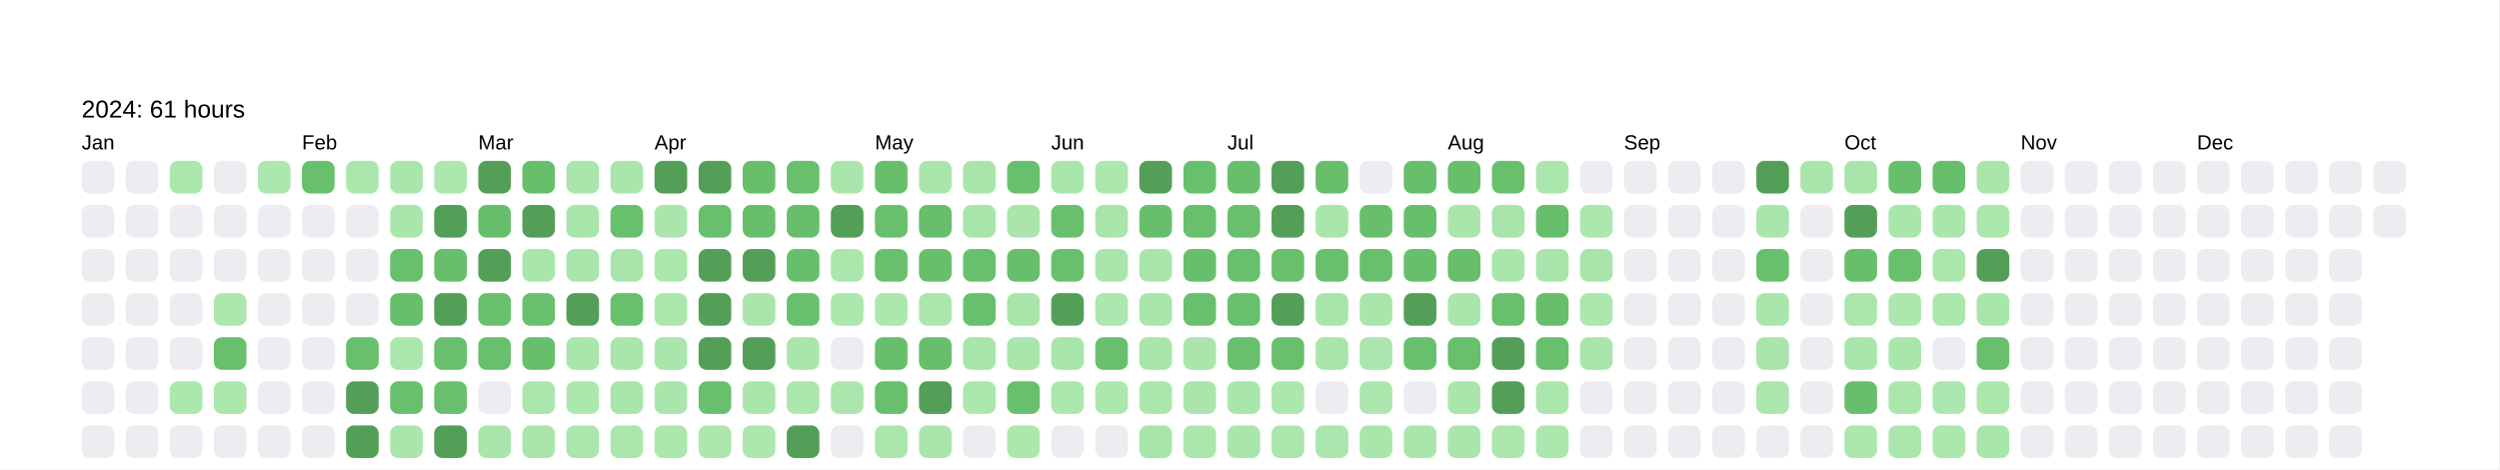
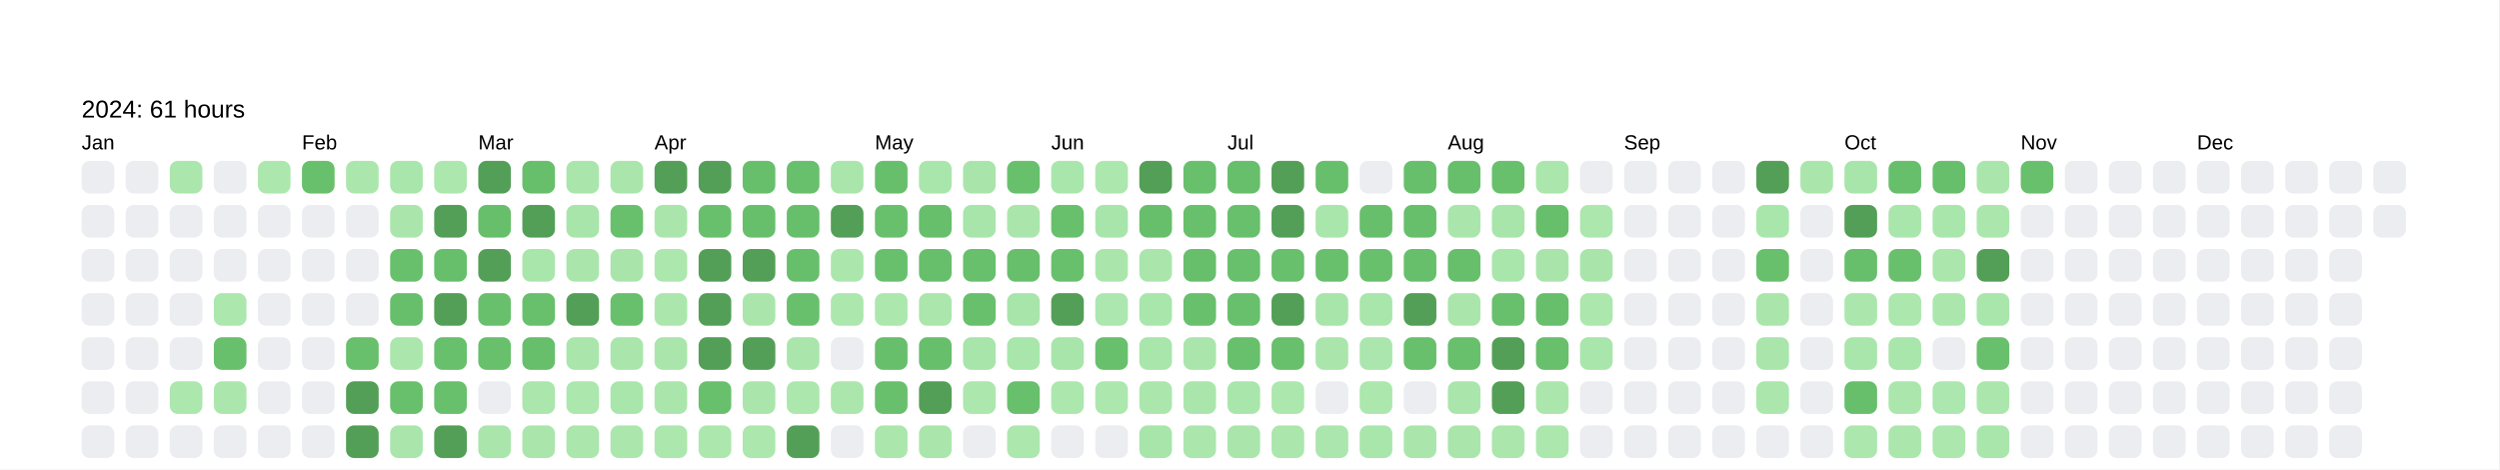
<svg xmlns="http://www.w3.org/2000/svg" baseProfile="full" height="57.5mm" version="1.1" viewBox="0,0,306.2,57.5" width="306.2mm">
  <defs />
  <rect fill="#FFFFFF" height="57.5" width="306.2" x="0" y="0" />
  <text fill="#000000" style="font-size:6px; font-family:Arial; font-weight:bold;" x="10" y="10" />
  <text fill="#000000" style="font-size:3px; font-family:Arial;" x="10" y="14.4">2024: 61 hours</text>
  <text fill="#000000" style="font-size:2.5px; font-family:Arial" x="10" y="18.3">Jan</text>
  <rect fill="#EBEDF0" height="4" rx="1" ry="1" width="4" x="10" y="19.7" />
  <rect fill="#EBEDF0" height="4" rx="1" ry="1" width="4" x="10" y="25.1" />
  <rect fill="#EBEDF0" height="4" rx="1" ry="1" width="4" x="10" y="30.5" />
  <rect fill="#EBEDF0" height="4" rx="1" ry="1" width="4" x="10" y="35.9" />
  <rect fill="#EBEDF0" height="4" rx="1" ry="1" width="4" x="10" y="41.3" />
  <rect fill="#EBEDF0" height="4" rx="1" ry="1" width="4" x="10" y="46.7" />
  <rect fill="#EBEDF0" height="4" rx="1" ry="1" width="4" x="10" y="52.1" />
  <rect fill="#EBEDF0" height="4" rx="1" ry="1" width="4" x="15.4" y="19.7" />
  <rect fill="#EBEDF0" height="4" rx="1" ry="1" width="4" x="15.4" y="25.1" />
  <rect fill="#EBEDF0" height="4" rx="1" ry="1" width="4" x="15.4" y="30.5" />
  <rect fill="#EBEDF0" height="4" rx="1" ry="1" width="4" x="15.4" y="35.9" />
  <rect fill="#EBEDF0" height="4" rx="1" ry="1" width="4" x="15.4" y="41.3" />
  <rect fill="#EBEDF0" height="4" rx="1" ry="1" width="4" x="15.4" y="46.7" />
  <rect fill="#EBEDF0" height="4" rx="1" ry="1" width="4" x="15.4" y="52.1" />
  <rect fill="#abe7ad" height="4" rx="1" ry="1" width="4" x="20.8" y="19.7" />
  <rect fill="#EBEDF0" height="4" rx="1" ry="1" width="4" x="20.8" y="25.1" />
  <rect fill="#EBEDF0" height="4" rx="1" ry="1" width="4" x="20.8" y="30.5" />
  <rect fill="#EBEDF0" height="4" rx="1" ry="1" width="4" x="20.8" y="35.9" />
  <rect fill="#EBEDF0" height="4" rx="1" ry="1" width="4" x="20.8" y="41.3" />
  <rect fill="#ace7ae" height="4" rx="1" ry="1" width="4" x="20.8" y="46.7" />
  <rect fill="#EBEDF0" height="4" rx="1" ry="1" width="4" x="20.8" y="52.1" />
  <rect fill="#EBEDF0" height="4" rx="1" ry="1" width="4" x="26.2" y="19.7" />
  <rect fill="#EBEDF0" height="4" rx="1" ry="1" width="4" x="26.2" y="25.1" />
  <rect fill="#EBEDF0" height="4" rx="1" ry="1" width="4" x="26.2" y="30.5" />
  <rect fill="#ace7ae" height="4" rx="1" ry="1" width="4" x="26.2" y="35.9" />
  <rect fill="#68c06d" height="4" rx="1" ry="1" width="4" x="26.2" y="41.3" />
  <rect fill="#abe7ad" height="4" rx="1" ry="1" width="4" x="26.2" y="46.7" />
  <rect fill="#EBEDF0" height="4" rx="1" ry="1" width="4" x="26.2" y="52.1" />
  <rect fill="#ace7ae" height="4" rx="1" ry="1" width="4" x="31.6" y="19.7" />
  <rect fill="#EBEDF0" height="4" rx="1" ry="1" width="4" x="31.6" y="25.1" />
  <rect fill="#EBEDF0" height="4" rx="1" ry="1" width="4" x="31.6" y="30.5" />
  <rect fill="#EBEDF0" height="4" rx="1" ry="1" width="4" x="31.6" y="35.9" />
  <rect fill="#EBEDF0" height="4" rx="1" ry="1" width="4" x="31.6" y="41.3" />
  <rect fill="#EBEDF0" height="4" rx="1" ry="1" width="4" x="31.6" y="46.7" />
  <rect fill="#EBEDF0" height="4" rx="1" ry="1" width="4" x="31.6" y="52.1" />
  <text fill="#000000" style="font-size:2.5px; font-family:Arial" x="37.0" y="18.3">Feb</text>
  <rect fill="#68c06c" height="4" rx="1" ry="1" width="4" x="37.0" y="19.7" />
  <rect fill="#EBEDF0" height="4" rx="1" ry="1" width="4" x="37.0" y="25.1" />
  <rect fill="#EBEDF0" height="4" rx="1" ry="1" width="4" x="37.0" y="30.5" />
  <rect fill="#EBEDF0" height="4" rx="1" ry="1" width="4" x="37.0" y="35.9" />
  <rect fill="#EBEDF0" height="4" rx="1" ry="1" width="4" x="37.0" y="41.3" />
  <rect fill="#EBEDF0" height="4" rx="1" ry="1" width="4" x="37.0" y="46.7" />
  <rect fill="#EBEDF0" height="4" rx="1" ry="1" width="4" x="37.0" y="52.1" />
  <rect fill="#abe7ad" height="4" rx="1" ry="1" width="4" x="42.4" y="19.7" />
  <rect fill="#EBEDF0" height="4" rx="1" ry="1" width="4" x="42.4" y="25.1" />
  <rect fill="#EBEDF0" height="4" rx="1" ry="1" width="4" x="42.4" y="30.5" />
  <rect fill="#EBEDF0" height="4" rx="1" ry="1" width="4" x="42.4" y="35.9" />
  <rect fill="#68c06d" height="4" rx="1" ry="1" width="4" x="42.4" y="41.3" />
  <rect fill="#549F57" height="4" rx="1" ry="1" width="4" x="42.4" y="46.7" />
  <rect fill="#549F57" height="4" rx="1" ry="1" width="4" x="42.4" y="52.1" />
  <rect fill="#a9e6ab" height="4" rx="1" ry="1" width="4" x="47.8" y="19.7" />
  <rect fill="#aae6ac" height="4" rx="1" ry="1" width="4" x="47.8" y="25.1" />
  <rect fill="#68c06d" height="4" rx="1" ry="1" width="4" x="47.8" y="30.5" />
  <rect fill="#67bf6c" height="4" rx="1" ry="1" width="4" x="47.8" y="35.9" />
  <rect fill="#abe6ad" height="4" rx="1" ry="1" width="4" x="47.8" y="41.3" />
  <rect fill="#68c06d" height="4" rx="1" ry="1" width="4" x="47.8" y="46.7" />
  <rect fill="#aae6ac" height="4" rx="1" ry="1" width="4" x="47.8" y="52.1" />
  <rect fill="#ace7ae" height="4" rx="1" ry="1" width="4" x="53.2" y="19.7" />
  <rect fill="#549F57" height="4" rx="1" ry="1" width="4" x="53.2" y="25.1" />
  <rect fill="#67bf6c" height="4" rx="1" ry="1" width="4" x="53.2" y="30.5" />
  <rect fill="#549F57" height="4" rx="1" ry="1" width="4" x="53.2" y="35.9" />
  <rect fill="#68c06d" height="4" rx="1" ry="1" width="4" x="53.2" y="41.3" />
  <rect fill="#68c06d" height="4" rx="1" ry="1" width="4" x="53.2" y="46.7" />
  <rect fill="#549F57" height="4" rx="1" ry="1" width="4" x="53.2" y="52.1" />
  <text fill="#000000" style="font-size:2.5px; font-family:Arial" x="58.6" y="18.3">Mar</text>
  <rect fill="#549F57" height="4" rx="1" ry="1" width="4" x="58.6" y="19.7" />
  <rect fill="#67bf6c" height="4" rx="1" ry="1" width="4" x="58.6" y="25.1" />
  <rect fill="#549F57" height="4" rx="1" ry="1" width="4" x="58.6" y="30.5" />
  <rect fill="#68c06d" height="4" rx="1" ry="1" width="4" x="58.6" y="35.9" />
  <rect fill="#68c06d" height="4" rx="1" ry="1" width="4" x="58.6" y="41.3" />
  <rect fill="#EBEDF0" height="4" rx="1" ry="1" width="4" x="58.6" y="46.7" />
  <rect fill="#aae6ac" height="4" rx="1" ry="1" width="4" x="58.6" y="52.1" />
  <rect fill="#67bf6c" height="4" rx="1" ry="1" width="4" x="64" y="19.7" />
  <rect fill="#549F57" height="4" rx="1" ry="1" width="4" x="64" y="25.1" />
  <rect fill="#a9e6ab" height="4" rx="1" ry="1" width="4" x="64" y="30.5" />
  <rect fill="#68c06d" height="4" rx="1" ry="1" width="4" x="64" y="35.9" />
  <rect fill="#67bf6c" height="4" rx="1" ry="1" width="4" x="64" y="41.3" />
  <rect fill="#abe6ad" height="4" rx="1" ry="1" width="4" x="64" y="46.7" />
  <rect fill="#aae6ac" height="4" rx="1" ry="1" width="4" x="64" y="52.1" />
  <rect fill="#aae6ac" height="4" rx="1" ry="1" width="4" x="69.4" y="19.7" />
  <rect fill="#a8e5aa" height="4" rx="1" ry="1" width="4" x="69.4" y="25.1" />
  <rect fill="#aae6ac" height="4" rx="1" ry="1" width="4" x="69.4" y="30.5" />
  <rect fill="#549F57" height="4" rx="1" ry="1" width="4" x="69.4" y="35.9" />
  <rect fill="#aae6ac" height="4" rx="1" ry="1" width="4" x="69.4" y="41.3" />
  <rect fill="#ace7ae" height="4" rx="1" ry="1" width="4" x="69.4" y="46.7" />
  <rect fill="#abe6ad" height="4" rx="1" ry="1" width="4" x="69.4" y="52.1" />
  <rect fill="#aae6ac" height="4" rx="1" ry="1" width="4" x="74.8" y="19.7" />
  <rect fill="#68c06d" height="4" rx="1" ry="1" width="4" x="74.8" y="25.1" />
  <rect fill="#a9e5ab" height="4" rx="1" ry="1" width="4" x="74.8" y="30.5" />
  <rect fill="#68c06d" height="4" rx="1" ry="1" width="4" x="74.8" y="35.9" />
  <rect fill="#aae6ac" height="4" rx="1" ry="1" width="4" x="74.8" y="41.3" />
  <rect fill="#a9e6ab" height="4" rx="1" ry="1" width="4" x="74.8" y="46.7" />
  <rect fill="#abe7ad" height="4" rx="1" ry="1" width="4" x="74.8" y="52.1" />
  <text fill="#000000" style="font-size:2.5px; font-family:Arial" x="80.2" y="18.3">Apr</text>
  <rect fill="#549F57" height="4" rx="1" ry="1" width="4" x="80.2" y="19.7" />
  <rect fill="#aae6ac" height="4" rx="1" ry="1" width="4" x="80.2" y="25.1" />
  <rect fill="#ace7ae" height="4" rx="1" ry="1" width="4" x="80.2" y="30.5" />
  <rect fill="#abe7ad" height="4" rx="1" ry="1" width="4" x="80.2" y="35.9" />
  <rect fill="#aae6ac" height="4" rx="1" ry="1" width="4" x="80.2" y="41.3" />
  <rect fill="#aae6ac" height="4" rx="1" ry="1" width="4" x="80.2" y="46.7" />
  <rect fill="#ace7ae" height="4" rx="1" ry="1" width="4" x="80.2" y="52.1" />
  <rect fill="#549F57" height="4" rx="1" ry="1" width="4" x="85.6" y="19.7" />
  <rect fill="#68c06d" height="4" rx="1" ry="1" width="4" x="85.6" y="25.1" />
  <rect fill="#549F57" height="4" rx="1" ry="1" width="4" x="85.6" y="30.5" />
  <rect fill="#549F57" height="4" rx="1" ry="1" width="4" x="85.6" y="35.9" />
  <rect fill="#549F57" height="4" rx="1" ry="1" width="4" x="85.6" y="41.3" />
  <rect fill="#68c06d" height="4" rx="1" ry="1" width="4" x="85.6" y="46.7" />
  <rect fill="#ace7ae" height="4" rx="1" ry="1" width="4" x="85.6" y="52.1" />
  <rect fill="#67bf6c" height="4" rx="1" ry="1" width="4" x="91" y="19.7" />
  <rect fill="#67bf6c" height="4" rx="1" ry="1" width="4" x="91" y="25.1" />
  <rect fill="#549F57" height="4" rx="1" ry="1" width="4" x="91" y="30.5" />
  <rect fill="#aae6ac" height="4" rx="1" ry="1" width="4" x="91" y="35.9" />
  <rect fill="#549F57" height="4" rx="1" ry="1" width="4" x="91" y="41.3" />
  <rect fill="#aae6ac" height="4" rx="1" ry="1" width="4" x="91" y="46.7" />
  <rect fill="#ace7ae" height="4" rx="1" ry="1" width="4" x="91" y="52.1" />
  <rect fill="#68bf6c" height="4" rx="1" ry="1" width="4" x="96.4" y="19.7" />
  <rect fill="#67bf6c" height="4" rx="1" ry="1" width="4" x="96.4" y="25.1" />
  <rect fill="#67bf6c" height="4" rx="1" ry="1" width="4" x="96.4" y="30.5" />
  <rect fill="#68c06d" height="4" rx="1" ry="1" width="4" x="96.4" y="35.9" />
  <rect fill="#aae6ac" height="4" rx="1" ry="1" width="4" x="96.4" y="41.3" />
  <rect fill="#ace7ae" height="4" rx="1" ry="1" width="4" x="96.4" y="46.7" />
  <rect fill="#549F57" height="4" rx="1" ry="1" width="4" x="96.4" y="52.1" />
  <rect fill="#aae6ac" height="4" rx="1" ry="1" width="4" x="101.8" y="19.7" />
  <rect fill="#549F57" height="4" rx="1" ry="1" width="4" x="101.8" y="25.1" />
  <rect fill="#abe7ad" height="4" rx="1" ry="1" width="4" x="101.8" y="30.5" />
  <rect fill="#ace7ae" height="4" rx="1" ry="1" width="4" x="101.8" y="35.9" />
  <rect fill="#EBEDF0" height="4" rx="1" ry="1" width="4" x="101.8" y="41.3" />
  <rect fill="#abe7ad" height="4" rx="1" ry="1" width="4" x="101.8" y="46.7" />
  <rect fill="#EBEDF0" height="4" rx="1" ry="1" width="4" x="101.8" y="52.1" />
  <text fill="#000000" style="font-size:2.5px; font-family:Arial" x="107.2" y="18.3">May</text>
  <rect fill="#67bf6c" height="4" rx="1" ry="1" width="4" x="107.2" y="19.7" />
  <rect fill="#68c06d" height="4" rx="1" ry="1" width="4" x="107.2" y="25.1" />
  <rect fill="#68c06d" height="4" rx="1" ry="1" width="4" x="107.2" y="30.5" />
  <rect fill="#ace7ae" height="4" rx="1" ry="1" width="4" x="107.2" y="35.9" />
  <rect fill="#67bf6c" height="4" rx="1" ry="1" width="4" x="107.2" y="41.3" />
  <rect fill="#68c06d" height="4" rx="1" ry="1" width="4" x="107.2" y="46.7" />
  <rect fill="#abe7ad" height="4" rx="1" ry="1" width="4" x="107.2" y="52.1" />
  <rect fill="#a9e6ab" height="4" rx="1" ry="1" width="4" x="112.6" y="19.7" />
  <rect fill="#67bf6c" height="4" rx="1" ry="1" width="4" x="112.6" y="25.1" />
  <rect fill="#67bf6c" height="4" rx="1" ry="1" width="4" x="112.6" y="30.5" />
  <rect fill="#abe6ad" height="4" rx="1" ry="1" width="4" x="112.6" y="35.9" />
  <rect fill="#67bf6c" height="4" rx="1" ry="1" width="4" x="112.6" y="41.3" />
  <rect fill="#549F57" height="4" rx="1" ry="1" width="4" x="112.6" y="46.7" />
  <rect fill="#aae6ac" height="4" rx="1" ry="1" width="4" x="112.6" y="52.1" />
  <rect fill="#a9e5ab" height="4" rx="1" ry="1" width="4" x="118" y="19.7" />
  <rect fill="#a8e5aa" height="4" rx="1" ry="1" width="4" x="118" y="25.1" />
  <rect fill="#68c06d" height="4" rx="1" ry="1" width="4" x="118" y="30.5" />
  <rect fill="#68c06d" height="4" rx="1" ry="1" width="4" x="118" y="35.9" />
  <rect fill="#a8e5aa" height="4" rx="1" ry="1" width="4" x="118" y="41.3" />
  <rect fill="#ace7ae" height="4" rx="1" ry="1" width="4" x="118" y="46.7" />
  <rect fill="#EBEDF0" height="4" rx="1" ry="1" width="4" x="118" y="52.1" />
  <rect fill="#68c06d" height="4" rx="1" ry="1" width="4" x="123.4" y="19.7" />
  <rect fill="#aae6ac" height="4" rx="1" ry="1" width="4" x="123.4" y="25.1" />
  <rect fill="#67bf6c" height="4" rx="1" ry="1" width="4" x="123.4" y="30.5" />
  <rect fill="#a8e5aa" height="4" rx="1" ry="1" width="4" x="123.4" y="35.9" />
  <rect fill="#a9e6ab" height="4" rx="1" ry="1" width="4" x="123.4" y="41.3" />
  <rect fill="#68c06c" height="4" rx="1" ry="1" width="4" x="123.4" y="46.7" />
  <rect fill="#ace7ae" height="4" rx="1" ry="1" width="4" x="123.4" y="52.1" />
  <text fill="#000000" style="font-size:2.5px; font-family:Arial" x="128.8" y="18.3">Jun</text>
  <rect fill="#a9e6ac" height="4" rx="1" ry="1" width="4" x="128.8" y="19.7" />
  <rect fill="#68c06d" height="4" rx="1" ry="1" width="4" x="128.8" y="25.1" />
  <rect fill="#68c06d" height="4" rx="1" ry="1" width="4" x="128.8" y="30.5" />
  <rect fill="#549F57" height="4" rx="1" ry="1" width="4" x="128.8" y="35.9" />
  <rect fill="#a8e5aa" height="4" rx="1" ry="1" width="4" x="128.8" y="41.3" />
  <rect fill="#ace7ae" height="4" rx="1" ry="1" width="4" x="128.8" y="46.7" />
  <rect fill="#EBEDF0" height="4" rx="1" ry="1" width="4" x="128.8" y="52.1" />
  <rect fill="#ace7ae" height="4" rx="1" ry="1" width="4" x="134.2" y="19.7" />
  <rect fill="#a8e5ab" height="4" rx="1" ry="1" width="4" x="134.2" y="25.1" />
  <rect fill="#aae6ac" height="4" rx="1" ry="1" width="4" x="134.2" y="30.5" />
  <rect fill="#abe7ae" height="4" rx="1" ry="1" width="4" x="134.2" y="35.9" />
  <rect fill="#68c06d" height="4" rx="1" ry="1" width="4" x="134.2" y="41.3" />
  <rect fill="#ace7ae" height="4" rx="1" ry="1" width="4" x="134.2" y="46.7" />
  <rect fill="#EBEDF0" height="4" rx="1" ry="1" width="4" x="134.2" y="52.1" />
  <rect fill="#549F57" height="4" rx="1" ry="1" width="4" x="139.6" y="19.7" />
  <rect fill="#67bf6c" height="4" rx="1" ry="1" width="4" x="139.6" y="25.1" />
  <rect fill="#aae6ac" height="4" rx="1" ry="1" width="4" x="139.6" y="30.5" />
  <rect fill="#a9e6ab" height="4" rx="1" ry="1" width="4" x="139.6" y="35.9" />
  <rect fill="#a9e6ab" height="4" rx="1" ry="1" width="4" x="139.6" y="41.3" />
  <rect fill="#abe7ad" height="4" rx="1" ry="1" width="4" x="139.6" y="46.7" />
  <rect fill="#a8e5aa" height="4" rx="1" ry="1" width="4" x="139.6" y="52.1" />
  <rect fill="#68c06d" height="4" rx="1" ry="1" width="4" x="145" y="19.7" />
  <rect fill="#68c06d" height="4" rx="1" ry="1" width="4" x="145" y="25.1" />
  <rect fill="#67bf6c" height="4" rx="1" ry="1" width="4" x="145" y="30.5" />
  <rect fill="#68c06c" height="4" rx="1" ry="1" width="4" x="145" y="35.9" />
  <rect fill="#aae6ac" height="4" rx="1" ry="1" width="4" x="145" y="41.3" />
  <rect fill="#aae6ac" height="4" rx="1" ry="1" width="4" x="145" y="46.7" />
  <rect fill="#abe6ad" height="4" rx="1" ry="1" width="4" x="145" y="52.1" />
  <text fill="#000000" style="font-size:2.5px; font-family:Arial" x="150.4" y="18.3">Jul</text>
  <rect fill="#67bf6c" height="4" rx="1" ry="1" width="4" x="150.4" y="19.7" />
  <rect fill="#68c06d" height="4" rx="1" ry="1" width="4" x="150.4" y="25.1" />
  <rect fill="#68c06d" height="4" rx="1" ry="1" width="4" x="150.4" y="30.5" />
  <rect fill="#68c06d" height="4" rx="1" ry="1" width="4" x="150.4" y="35.9" />
  <rect fill="#68c06c" height="4" rx="1" ry="1" width="4" x="150.4" y="41.3" />
  <rect fill="#a9e6ab" height="4" rx="1" ry="1" width="4" x="150.4" y="46.7" />
  <rect fill="#aae6ac" height="4" rx="1" ry="1" width="4" x="150.4" y="52.1" />
  <rect fill="#549F57" height="4" rx="1" ry="1" width="4" x="155.8" y="19.7" />
  <rect fill="#549F57" height="4" rx="1" ry="1" width="4" x="155.8" y="25.1" />
  <rect fill="#68c06d" height="4" rx="1" ry="1" width="4" x="155.8" y="30.5" />
  <rect fill="#549F57" height="4" rx="1" ry="1" width="4" x="155.8" y="35.9" />
  <rect fill="#68c06d" height="4" rx="1" ry="1" width="4" x="155.8" y="41.3" />
  <rect fill="#ace7ae" height="4" rx="1" ry="1" width="4" x="155.8" y="46.7" />
  <rect fill="#abe6ad" height="4" rx="1" ry="1" width="4" x="155.8" y="52.1" />
  <rect fill="#67bf6c" height="4" rx="1" ry="1" width="4" x="161.2" y="19.7" />
  <rect fill="#a9e6ab" height="4" rx="1" ry="1" width="4" x="161.2" y="25.1" />
  <rect fill="#68c06d" height="4" rx="1" ry="1" width="4" x="161.2" y="30.5" />
  <rect fill="#a8e5aa" height="4" rx="1" ry="1" width="4" x="161.2" y="35.9" />
  <rect fill="#aae6ac" height="4" rx="1" ry="1" width="4" x="161.2" y="41.3" />
  <rect fill="#EBEDF0" height="4" rx="1" ry="1" width="4" x="161.2" y="46.7" />
  <rect fill="#aae6ad" height="4" rx="1" ry="1" width="4" x="161.2" y="52.1" />
  <rect fill="#EBEDF0" height="4" rx="1" ry="1" width="4" x="166.6" y="19.7" />
  <rect fill="#67bf6c" height="4" rx="1" ry="1" width="4" x="166.6" y="25.1" />
  <rect fill="#68c06d" height="4" rx="1" ry="1" width="4" x="166.6" y="30.5" />
  <rect fill="#a9e6ab" height="4" rx="1" ry="1" width="4" x="166.6" y="35.9" />
  <rect fill="#aae6ad" height="4" rx="1" ry="1" width="4" x="166.6" y="41.3" />
  <rect fill="#ace7ae" height="4" rx="1" ry="1" width="4" x="166.6" y="46.7" />
  <rect fill="#a9e6ab" height="4" rx="1" ry="1" width="4" x="166.6" y="52.1" />
  <rect fill="#67bf6c" height="4" rx="1" ry="1" width="4" x="172" y="19.7" />
  <rect fill="#67bf6c" height="4" rx="1" ry="1" width="4" x="172" y="25.1" />
  <rect fill="#67bf6c" height="4" rx="1" ry="1" width="4" x="172" y="30.5" />
  <rect fill="#549F57" height="4" rx="1" ry="1" width="4" x="172" y="35.9" />
  <rect fill="#68c06d" height="4" rx="1" ry="1" width="4" x="172" y="41.3" />
  <rect fill="#EBEDF0" height="4" rx="1" ry="1" width="4" x="172" y="46.7" />
  <rect fill="#aae6ac" height="4" rx="1" ry="1" width="4" x="172" y="52.1" />
  <text fill="#000000" style="font-size:2.5px; font-family:Arial" x="177.4" y="18.3">Aug</text>
  <rect fill="#67bf6c" height="4" rx="1" ry="1" width="4" x="177.4" y="19.7" />
  <rect fill="#aae6ac" height="4" rx="1" ry="1" width="4" x="177.4" y="25.1" />
  <rect fill="#67bf6c" height="4" rx="1" ry="1" width="4" x="177.4" y="30.5" />
  <rect fill="#aae6ac" height="4" rx="1" ry="1" width="4" x="177.4" y="35.9" />
  <rect fill="#68c06d" height="4" rx="1" ry="1" width="4" x="177.4" y="41.3" />
  <rect fill="#aae6ac" height="4" rx="1" ry="1" width="4" x="177.4" y="46.7" />
  <rect fill="#aae6ac" height="4" rx="1" ry="1" width="4" x="177.4" y="52.1" />
  <rect fill="#68c06d" height="4" rx="1" ry="1" width="4" x="182.8" y="19.7" />
  <rect fill="#a8e5aa" height="4" rx="1" ry="1" width="4" x="182.8" y="25.1" />
  <rect fill="#a9e6ab" height="4" rx="1" ry="1" width="4" x="182.8" y="30.5" />
  <rect fill="#68c06d" height="4" rx="1" ry="1" width="4" x="182.8" y="35.9" />
  <rect fill="#549F57" height="4" rx="1" ry="1" width="4" x="182.8" y="41.3" />
  <rect fill="#549F57" height="4" rx="1" ry="1" width="4" x="182.8" y="46.7" />
  <rect fill="#abe6ad" height="4" rx="1" ry="1" width="4" x="182.8" y="52.1" />
  <rect fill="#abe7ad" height="4" rx="1" ry="1" width="4" x="188.2" y="19.7" />
  <rect fill="#67bf6c" height="4" rx="1" ry="1" width="4" x="188.2" y="25.1" />
  <rect fill="#a9e5ab" height="4" rx="1" ry="1" width="4" x="188.2" y="30.5" />
  <rect fill="#67bf6c" height="4" rx="1" ry="1" width="4" x="188.2" y="35.9" />
  <rect fill="#68c06d" height="4" rx="1" ry="1" width="4" x="188.2" y="41.3" />
  <rect fill="#abe7ad" height="4" rx="1" ry="1" width="4" x="188.2" y="46.7" />
  <rect fill="#ace7ae" height="4" rx="1" ry="1" width="4" x="188.2" y="52.1" />
  <rect fill="#EBEDF0" height="4" rx="1" ry="1" width="4" x="193.6" y="19.7" />
  <rect fill="#ace7ae" height="4" rx="1" ry="1" width="4" x="193.6" y="25.1" />
  <rect fill="#a9e5ab" height="4" rx="1" ry="1" width="4" x="193.6" y="30.5" />
  <rect fill="#ace7ae" height="4" rx="1" ry="1" width="4" x="193.6" y="35.9" />
  <rect fill="#a9e6ab" height="4" rx="1" ry="1" width="4" x="193.6" y="41.3" />
  <rect fill="#EBEDF0" height="4" rx="1" ry="1" width="4" x="193.6" y="46.7" />
  <rect fill="#EBEDF0" height="4" rx="1" ry="1" width="4" x="193.6" y="52.1" />
  <text fill="#000000" style="font-size:2.5px; font-family:Arial" x="199" y="18.3">Sep</text>
  <rect fill="#EBEDF0" height="4" rx="1" ry="1" width="4" x="199" y="19.7" />
  <rect fill="#EBEDF0" height="4" rx="1" ry="1" width="4" x="199" y="25.1" />
  <rect fill="#EBEDF0" height="4" rx="1" ry="1" width="4" x="199" y="30.5" />
  <rect fill="#EBEDF0" height="4" rx="1" ry="1" width="4" x="199" y="35.9" />
  <rect fill="#EBEDF0" height="4" rx="1" ry="1" width="4" x="199" y="41.3" />
  <rect fill="#EBEDF0" height="4" rx="1" ry="1" width="4" x="199" y="46.7" />
  <rect fill="#EBEDF0" height="4" rx="1" ry="1" width="4" x="199" y="52.1" />
  <rect fill="#EBEDF0" height="4" rx="1" ry="1" width="4" x="204.4" y="19.7" />
  <rect fill="#EBEDF0" height="4" rx="1" ry="1" width="4" x="204.4" y="25.1" />
  <rect fill="#EBEDF0" height="4" rx="1" ry="1" width="4" x="204.4" y="30.5" />
  <rect fill="#EBEDF0" height="4" rx="1" ry="1" width="4" x="204.4" y="35.9" />
  <rect fill="#EBEDF0" height="4" rx="1" ry="1" width="4" x="204.4" y="41.3" />
  <rect fill="#EBEDF0" height="4" rx="1" ry="1" width="4" x="204.4" y="46.7" />
  <rect fill="#EBEDF0" height="4" rx="1" ry="1" width="4" x="204.4" y="52.1" />
  <rect fill="#EBEDF0" height="4" rx="1" ry="1" width="4" x="209.8" y="19.7" />
  <rect fill="#EBEDF0" height="4" rx="1" ry="1" width="4" x="209.8" y="25.1" />
  <rect fill="#EBEDF0" height="4" rx="1" ry="1" width="4" x="209.8" y="30.5" />
  <rect fill="#EBEDF0" height="4" rx="1" ry="1" width="4" x="209.8" y="35.9" />
  <rect fill="#EBEDF0" height="4" rx="1" ry="1" width="4" x="209.8" y="41.3" />
  <rect fill="#EBEDF0" height="4" rx="1" ry="1" width="4" x="209.8" y="46.7" />
  <rect fill="#EBEDF0" height="4" rx="1" ry="1" width="4" x="209.8" y="52.1" />
  <rect fill="#549F57" height="4" rx="1" ry="1" width="4" x="215.2" y="19.7" />
  <rect fill="#a9e6ab" height="4" rx="1" ry="1" width="4" x="215.2" y="25.1" />
  <rect fill="#68c06d" height="4" rx="1" ry="1" width="4" x="215.2" y="30.5" />
  <rect fill="#aae6ac" height="4" rx="1" ry="1" width="4" x="215.2" y="35.9" />
  <rect fill="#aae6ac" height="4" rx="1" ry="1" width="4" x="215.2" y="41.3" />
  <rect fill="#abe7ad" height="4" rx="1" ry="1" width="4" x="215.2" y="46.7" />
  <rect fill="#EBEDF0" height="4" rx="1" ry="1" width="4" x="215.2" y="52.1" />
  <rect fill="#aae6ac" height="4" rx="1" ry="1" width="4" x="220.6" y="19.7" />
  <rect fill="#EBEDF0" height="4" rx="1" ry="1" width="4" x="220.6" y="25.1" />
  <rect fill="#EBEDF0" height="4" rx="1" ry="1" width="4" x="220.6" y="30.5" />
  <rect fill="#EBEDF0" height="4" rx="1" ry="1" width="4" x="220.6" y="35.9" />
  <rect fill="#EBEDF0" height="4" rx="1" ry="1" width="4" x="220.6" y="41.3" />
  <rect fill="#EBEDF0" height="4" rx="1" ry="1" width="4" x="220.6" y="46.7" />
  <rect fill="#EBEDF0" height="4" rx="1" ry="1" width="4" x="220.6" y="52.1" />
  <text fill="#000000" style="font-size:2.5px; font-family:Arial" x="226" y="18.3">Oct</text>
  <rect fill="#a8e5aa" height="4" rx="1" ry="1" width="4" x="226" y="19.7" />
  <rect fill="#549F57" height="4" rx="1" ry="1" width="4" x="226" y="25.1" />
  <rect fill="#67bf6c" height="4" rx="1" ry="1" width="4" x="226" y="30.5" />
  <rect fill="#abe7ad" height="4" rx="1" ry="1" width="4" x="226" y="35.9" />
  <rect fill="#a9e6ab" height="4" rx="1" ry="1" width="4" x="226" y="41.3" />
  <rect fill="#67bf6c" height="4" rx="1" ry="1" width="4" x="226" y="46.7" />
  <rect fill="#ace7ae" height="4" rx="1" ry="1" width="4" x="226" y="52.1" />
  <rect fill="#67bf6c" height="4" rx="1" ry="1" width="4" x="231.4" y="19.7" />
  <rect fill="#a9e6ab" height="4" rx="1" ry="1" width="4" x="231.4" y="25.1" />
  <rect fill="#68c06d" height="4" rx="1" ry="1" width="4" x="231.4" y="30.5" />
  <rect fill="#ace7ae" height="4" rx="1" ry="1" width="4" x="231.4" y="35.9" />
  <rect fill="#a9e6ab" height="4" rx="1" ry="1" width="4" x="231.4" y="41.3" />
  <rect fill="#abe7ad" height="4" rx="1" ry="1" width="4" x="231.4" y="46.7" />
  <rect fill="#abe7ad" height="4" rx="1" ry="1" width="4" x="231.4" y="52.1" />
  <rect fill="#67bf6c" height="4" rx="1" ry="1" width="4" x="236.8" y="19.7" />
  <rect fill="#a9e6ab" height="4" rx="1" ry="1" width="4" x="236.8" y="25.1" />
  <rect fill="#abe6ad" height="4" rx="1" ry="1" width="4" x="236.8" y="30.5" />
  <rect fill="#abe7ad" height="4" rx="1" ry="1" width="4" x="236.8" y="35.9" />
  <rect fill="#EBEDF0" height="4" rx="1" ry="1" width="4" x="236.8" y="41.3" />
  <rect fill="#abe7ae" height="4" rx="1" ry="1" width="4" x="236.8" y="46.7" />
  <rect fill="#ace7ae" height="4" rx="1" ry="1" width="4" x="236.8" y="52.1" />
  <rect fill="#aae6ac" height="4" rx="1" ry="1" width="4" x="242.2" y="19.7" />
  <rect fill="#abe7ad" height="4" rx="1" ry="1" width="4" x="242.2" y="25.1" />
  <rect fill="#549F57" height="4" rx="1" ry="1" width="4" x="242.2" y="30.5" />
  <rect fill="#a9e6ab" height="4" rx="1" ry="1" width="4" x="242.2" y="35.9" />
  <rect fill="#68c06d" height="4" rx="1" ry="1" width="4" x="242.2" y="41.3" />
  <rect fill="#abe7ad" height="4" rx="1" ry="1" width="4" x="242.2" y="46.7" />
  <rect fill="#a9e6ab" height="4" rx="1" ry="1" width="4" x="242.2" y="52.1" />
  <text fill="#000000" style="font-size:2.5px; font-family:Arial" x="247.6" y="18.3">Nov</text>
-   <rect fill="#EBEDF0" height="4" rx="1" ry="1" width="4" x="247.6" y="19.7" />
+   <rect fill="#68c06d" height="4" rx="1" ry="1" width="4" x="247.6" y="19.7" />
  <rect fill="#EBEDF0" height="4" rx="1" ry="1" width="4" x="247.6" y="25.1" />
  <rect fill="#EBEDF0" height="4" rx="1" ry="1" width="4" x="247.6" y="30.5" />
  <rect fill="#EBEDF0" height="4" rx="1" ry="1" width="4" x="247.6" y="35.9" />
  <rect fill="#EBEDF0" height="4" rx="1" ry="1" width="4" x="247.6" y="41.3" />
  <rect fill="#EBEDF0" height="4" rx="1" ry="1" width="4" x="247.6" y="46.7" />
  <rect fill="#EBEDF0" height="4" rx="1" ry="1" width="4" x="247.6" y="52.1" />
  <rect fill="#EBEDF0" height="4" rx="1" ry="1" width="4" x="253" y="19.7" />
  <rect fill="#EBEDF0" height="4" rx="1" ry="1" width="4" x="253" y="25.1" />
  <rect fill="#EBEDF0" height="4" rx="1" ry="1" width="4" x="253" y="30.5" />
  <rect fill="#EBEDF0" height="4" rx="1" ry="1" width="4" x="253" y="35.9" />
  <rect fill="#EBEDF0" height="4" rx="1" ry="1" width="4" x="253" y="41.3" />
  <rect fill="#EBEDF0" height="4" rx="1" ry="1" width="4" x="253" y="46.7" />
  <rect fill="#EBEDF0" height="4" rx="1" ry="1" width="4" x="253" y="52.1" />
  <rect fill="#EBEDF0" height="4" rx="1" ry="1" width="4" x="258.4" y="19.7" />
  <rect fill="#EBEDF0" height="4" rx="1" ry="1" width="4" x="258.4" y="25.1" />
  <rect fill="#EBEDF0" height="4" rx="1" ry="1" width="4" x="258.4" y="30.5" />
  <rect fill="#EBEDF0" height="4" rx="1" ry="1" width="4" x="258.4" y="35.9" />
  <rect fill="#EBEDF0" height="4" rx="1" ry="1" width="4" x="258.4" y="41.3" />
  <rect fill="#EBEDF0" height="4" rx="1" ry="1" width="4" x="258.4" y="46.7" />
  <rect fill="#EBEDF0" height="4" rx="1" ry="1" width="4" x="258.4" y="52.1" />
  <rect fill="#EBEDF0" height="4" rx="1" ry="1" width="4" x="263.8" y="19.7" />
  <rect fill="#EBEDF0" height="4" rx="1" ry="1" width="4" x="263.8" y="25.1" />
  <rect fill="#EBEDF0" height="4" rx="1" ry="1" width="4" x="263.8" y="30.5" />
  <rect fill="#EBEDF0" height="4" rx="1" ry="1" width="4" x="263.8" y="35.9" />
  <rect fill="#EBEDF0" height="4" rx="1" ry="1" width="4" x="263.8" y="41.3" />
  <rect fill="#EBEDF0" height="4" rx="1" ry="1" width="4" x="263.8" y="46.7" />
  <rect fill="#EBEDF0" height="4" rx="1" ry="1" width="4" x="263.8" y="52.1" />
  <text fill="#000000" style="font-size:2.5px; font-family:Arial" x="269.2" y="18.3">Dec</text>
  <rect fill="#EBEDF0" height="4" rx="1" ry="1" width="4" x="269.2" y="19.7" />
  <rect fill="#EBEDF0" height="4" rx="1" ry="1" width="4" x="269.2" y="25.1" />
  <rect fill="#EBEDF0" height="4" rx="1" ry="1" width="4" x="269.2" y="30.5" />
  <rect fill="#EBEDF0" height="4" rx="1" ry="1" width="4" x="269.2" y="35.9" />
  <rect fill="#EBEDF0" height="4" rx="1" ry="1" width="4" x="269.2" y="41.3" />
  <rect fill="#EBEDF0" height="4" rx="1" ry="1" width="4" x="269.2" y="46.7" />
  <rect fill="#EBEDF0" height="4" rx="1" ry="1" width="4" x="269.2" y="52.1" />
  <rect fill="#EBEDF0" height="4" rx="1" ry="1" width="4" x="274.6" y="19.7" />
  <rect fill="#EBEDF0" height="4" rx="1" ry="1" width="4" x="274.6" y="25.1" />
  <rect fill="#EBEDF0" height="4" rx="1" ry="1" width="4" x="274.6" y="30.5" />
  <rect fill="#EBEDF0" height="4" rx="1" ry="1" width="4" x="274.6" y="35.9" />
  <rect fill="#EBEDF0" height="4" rx="1" ry="1" width="4" x="274.6" y="41.3" />
  <rect fill="#EBEDF0" height="4" rx="1" ry="1" width="4" x="274.6" y="46.7" />
  <rect fill="#EBEDF0" height="4" rx="1" ry="1" width="4" x="274.6" y="52.1" />
  <rect fill="#EBEDF0" height="4" rx="1" ry="1" width="4" x="280" y="19.7" />
  <rect fill="#EBEDF0" height="4" rx="1" ry="1" width="4" x="280" y="25.1" />
  <rect fill="#EBEDF0" height="4" rx="1" ry="1" width="4" x="280" y="30.5" />
  <rect fill="#EBEDF0" height="4" rx="1" ry="1" width="4" x="280" y="35.9" />
  <rect fill="#EBEDF0" height="4" rx="1" ry="1" width="4" x="280" y="41.3" />
  <rect fill="#EBEDF0" height="4" rx="1" ry="1" width="4" x="280" y="46.7" />
  <rect fill="#EBEDF0" height="4" rx="1" ry="1" width="4" x="280" y="52.1" />
  <rect fill="#EBEDF0" height="4" rx="1" ry="1" width="4" x="285.4" y="19.7" />
  <rect fill="#EBEDF0" height="4" rx="1" ry="1" width="4" x="285.4" y="25.1" />
  <rect fill="#EBEDF0" height="4" rx="1" ry="1" width="4" x="285.4" y="30.5" />
  <rect fill="#EBEDF0" height="4" rx="1" ry="1" width="4" x="285.4" y="35.9" />
  <rect fill="#EBEDF0" height="4" rx="1" ry="1" width="4" x="285.4" y="41.3" />
  <rect fill="#EBEDF0" height="4" rx="1" ry="1" width="4" x="285.4" y="46.7" />
  <rect fill="#EBEDF0" height="4" rx="1" ry="1" width="4" x="285.4" y="52.1" />
  <rect fill="#EBEDF0" height="4" rx="1" ry="1" width="4" x="290.8" y="19.7" />
  <rect fill="#EBEDF0" height="4" rx="1" ry="1" width="4" x="290.8" y="25.1" />
</svg>
